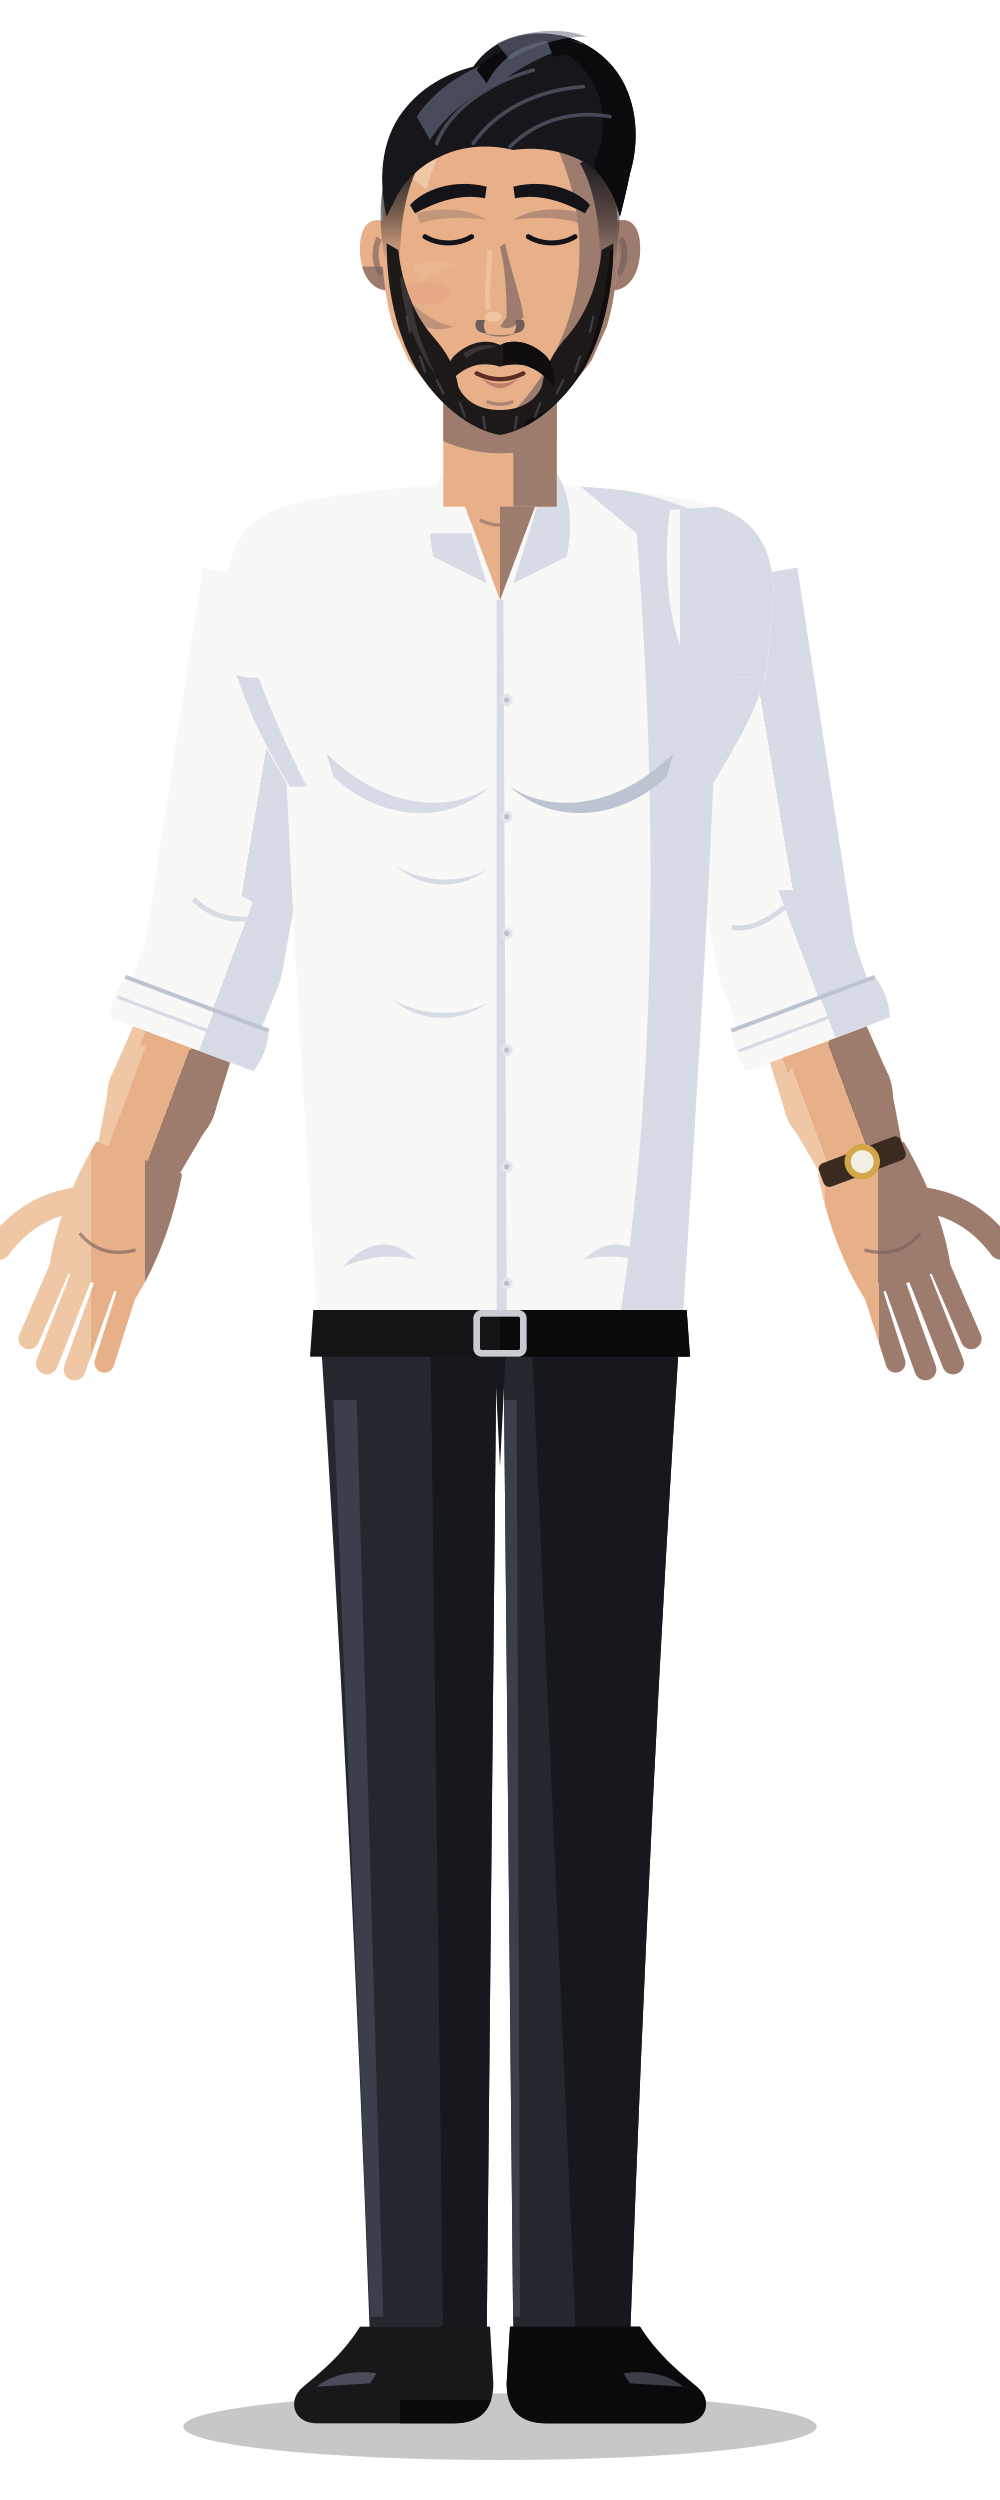
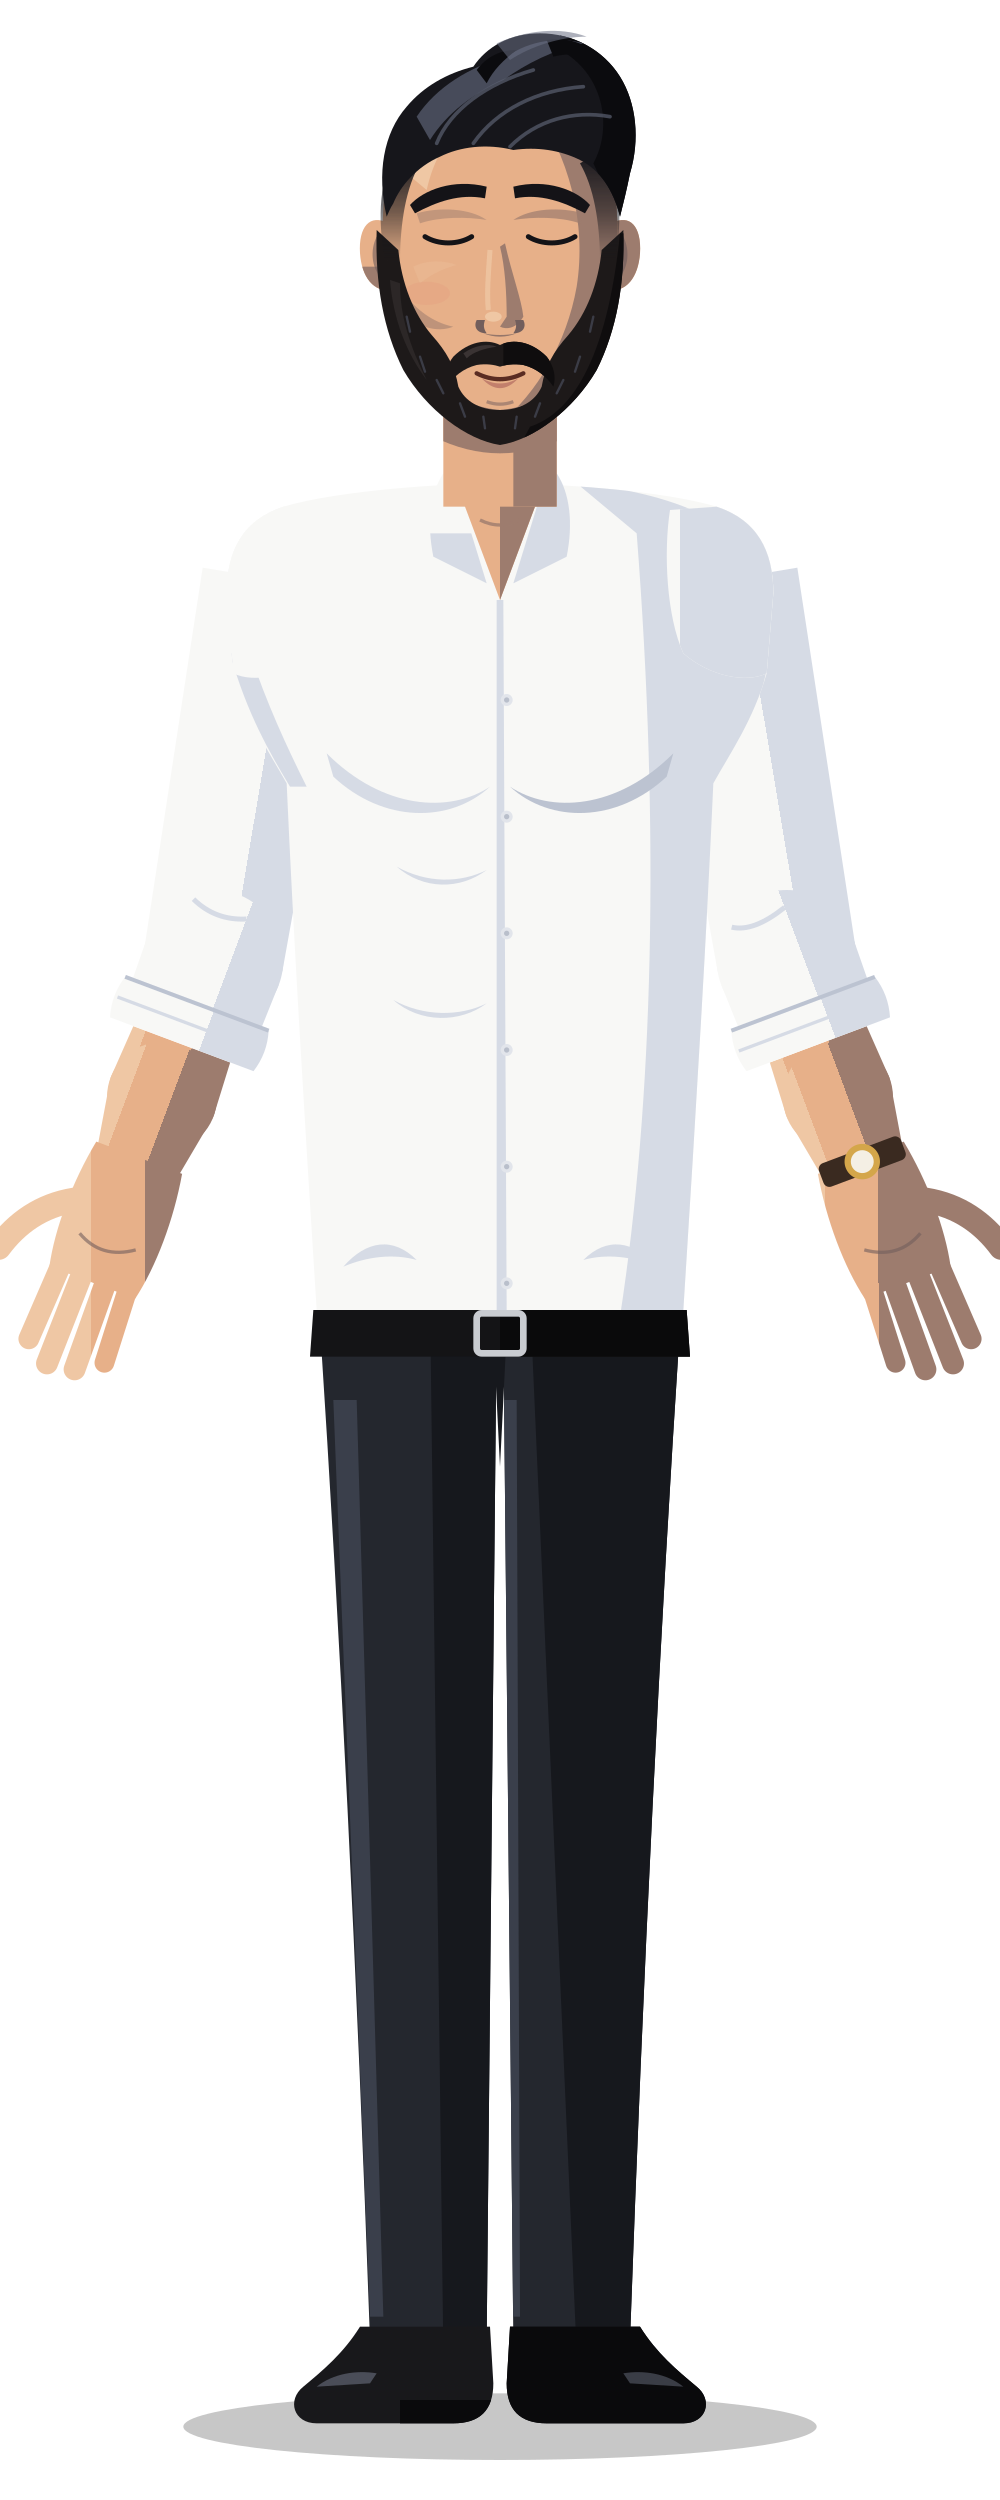
<svg xmlns="http://www.w3.org/2000/svg" viewBox="0 0 600 1500" width="600" height="1500">
  <defs>
    <linearGradient id="fade" x1="0" y1="0" x2="0" y2="1">
      <stop offset="0" stop-color="#16161b" stop-opacity="1" />
      <stop offset="0.55" stop-color="#16161b" stop-opacity="0.55" />
      <stop offset="1" stop-color="#16161b" stop-opacity="0" />
    </linearGradient>
    <clipPath id="c1">
      <path d="M192,796 L298,796 L292,1404 L222,1404 C214,1180 204,980 192,796 Z" />
    </clipPath>
    <clipPath id="c2">
      <path d="M 408,796 L 302,796 L 308,1404 L 378,1404 C 386,1180 396,980 408,796 Z" />
    </clipPath>
    <clipPath id="c3">
      <path d="M216,1396 L294,1396 L296,1430 C296,1446 288,1454 272,1454 L190,1454 C176,1454 172,1440 182,1432 C194,1422 206,1412 216,1396 Z" />
    </clipPath>
    <clipPath id="c4">
      <path d="M 384,1396 L 306,1396 L 304,1430 C 304,1446 312,1454 328,1454 L 410,1454 C 424,1454 428,1440 418,1432 C 406,1422 394,1412 384,1396 Z" />
    </clipPath>
    <linearGradient id="g5" gradientUnits="userSpaceOnUse" x1="73.1" y1="631.2" x2="133.1" y2="653.7">
      <stop offset="0" stop-color="#efc7a4" />
      <stop offset="0.14" stop-color="#efc7a4" />
      <stop offset="0.14" stop-color="#e7b089" />
      <stop offset="0.6" stop-color="#e7b089" />
      <stop offset="0.6" stop-color="#9d7c6e" />
      <stop offset="1" stop-color="#9d7c6e" />
    </linearGradient>
    <linearGradient id="g6" gradientUnits="userSpaceOnUse" x1="60.4" y1="678.0" x2="111.9" y2="697.3">
      <stop offset="0" stop-color="#efc7a4" />
      <stop offset="0.14" stop-color="#efc7a4" />
      <stop offset="0.14" stop-color="#e7b089" />
      <stop offset="0.6" stop-color="#e7b089" />
      <stop offset="0.6" stop-color="#9d7c6e" />
      <stop offset="1" stop-color="#9d7c6e" />
    </linearGradient>
    <linearGradient id="g7" gradientUnits="userSpaceOnUse" x1="104.1" y1="454.8" x2="189.9" y2="469.2">
      <stop offset="0" stop-color="#f8f8f6" />
      <stop offset="0.62" stop-color="#f8f8f6" />
      <stop offset="0.62" stop-color="#d6dbe5" />
      <stop offset="1" stop-color="#d6dbe5" />
    </linearGradient>
    <linearGradient id="g8" gradientUnits="userSpaceOnUse" x1="81.9" y1="580.6" x2="159.7" y2="609.8">
      <stop offset="0" stop-color="#f8f8f6" />
      <stop offset="0.62" stop-color="#f8f8f6" />
      <stop offset="0.62" stop-color="#d6dbe5" />
      <stop offset="1" stop-color="#d6dbe5" />
    </linearGradient>
    <linearGradient id="g9" gradientUnits="userSpaceOnUse" x1="70.5" y1="598.2" x2="156.7" y2="630.6">
      <stop offset="0" stop-color="#f8f8f6" />
      <stop offset="0.62" stop-color="#f8f8f6" />
      <stop offset="0.62" stop-color="#d6dbe5" />
      <stop offset="1" stop-color="#d6dbe5" />
    </linearGradient>
    <linearGradient id="g10" gradientUnits="userSpaceOnUse" x1="-26.2" y1="9.8" x2="26.2" y2="-9.8">
      <stop offset="0" stop-color="#efc7a4" />
      <stop offset="0.14" stop-color="#efc7a4" />
      <stop offset="0.14" stop-color="#e7b089" />
      <stop offset="0.6" stop-color="#e7b089" />
      <stop offset="0.6" stop-color="#9d7c6e" />
      <stop offset="1" stop-color="#9d7c6e" />
    </linearGradient>
    <linearGradient id="g11" gradientUnits="userSpaceOnUse" x1="466.9" y1="653.7" x2="526.9" y2="631.2">
      <stop offset="0" stop-color="#efc7a4" />
      <stop offset="0.14" stop-color="#efc7a4" />
      <stop offset="0.14" stop-color="#e7b089" />
      <stop offset="0.6" stop-color="#e7b089" />
      <stop offset="0.6" stop-color="#9d7c6e" />
      <stop offset="1" stop-color="#9d7c6e" />
    </linearGradient>
    <linearGradient id="g12" gradientUnits="userSpaceOnUse" x1="488.1" y1="697.3" x2="539.6" y2="678.0">
      <stop offset="0" stop-color="#efc7a4" />
      <stop offset="0.14" stop-color="#efc7a4" />
      <stop offset="0.14" stop-color="#e7b089" />
      <stop offset="0.6" stop-color="#e7b089" />
      <stop offset="0.6" stop-color="#9d7c6e" />
      <stop offset="1" stop-color="#9d7c6e" />
    </linearGradient>
    <linearGradient id="g13" gradientUnits="userSpaceOnUse" x1="410.1" y1="469.2" x2="495.9" y2="454.8">
      <stop offset="0" stop-color="#f8f8f6" />
      <stop offset="0.62" stop-color="#f8f8f6" />
      <stop offset="0.62" stop-color="#d6dbe5" />
      <stop offset="1" stop-color="#d6dbe5" />
    </linearGradient>
    <linearGradient id="g14" gradientUnits="userSpaceOnUse" x1="440.3" y1="609.8" x2="518.1" y2="580.6">
      <stop offset="0" stop-color="#f8f8f6" />
      <stop offset="0.62" stop-color="#f8f8f6" />
      <stop offset="0.62" stop-color="#d6dbe5" />
      <stop offset="1" stop-color="#d6dbe5" />
    </linearGradient>
    <linearGradient id="g15" gradientUnits="userSpaceOnUse" x1="443.3" y1="630.6" x2="529.5" y2="598.2">
      <stop offset="0" stop-color="#f8f8f6" />
      <stop offset="0.62" stop-color="#f8f8f6" />
      <stop offset="0.62" stop-color="#d6dbe5" />
      <stop offset="1" stop-color="#d6dbe5" />
    </linearGradient>
    <linearGradient id="g16" gradientUnits="userSpaceOnUse" x1="26.2" y1="-9.8" x2="-26.2" y2="9.8">
      <stop offset="0" stop-color="#efc7a4" />
      <stop offset="0.14" stop-color="#efc7a4" />
      <stop offset="0.14" stop-color="#e7b089" />
      <stop offset="0.6" stop-color="#e7b089" />
      <stop offset="0.6" stop-color="#9d7c6e" />
      <stop offset="1" stop-color="#9d7c6e" />
    </linearGradient>
    <clipPath id="c17">
      <path d="M300,290 C268,290 204,294 170,304 C146,312 136,330 136,356 L140,404 C148,432 162,452 172,470 C176,560 182,660 190,786 L410,786 C418,660 424,560 428,470 C438,452 452,432 460,404 L464,356 C464,330 454,312 430,304 C396,294 332,290 300,290 Z" />
    </clipPath>
    <clipPath id="c18">
      <path d="M276,296 L324,296 L300,360 Z" />
    </clipPath>
    <clipPath id="c19">
      <path d="M266,284 C258,296 256,314 260,334 L292,350 L276,298 Z" />
    </clipPath>
    <clipPath id="c20">
      <path d="M 334,284 C 342,296 344,314 340,334 L 308,350 L 324,298 Z" />
    </clipPath>
    <clipPath id="c21">
      <path d="M188,786 L412,786 L414,814 L186,814 Z" />
    </clipPath>
    <clipPath id="c22">
      <path d="M170,304 C146,312 136,330 136,356 L140,404 C152,410 174,406 190,392 C200,370 202,332 198,306 Z" />
    </clipPath>
    <clipPath id="c23">
      <path d="M 430,304 C 454,312 464,330 464,356 L 460,404 C 448,410 426,406 410,392 C 400,370 398,332 402,306 Z" />
    </clipPath>
    <clipPath id="c24">
      <path d="M233,134 C222,128 215,136 216,152 C217,166 224,176 236,174 Z" />
    </clipPath>
    <clipPath id="c25">
      <path d="M 367,134 C 378,128 385,136 384,152 C 383,166 376,176 364,174 Z" />
    </clipPath>
    <clipPath id="c26">
      <path d="M266,220 L266,304 L334,304 L334,220 Z" />
    </clipPath>
    <clipPath id="c27">
-       <path d="M300,64 C341,64 369,88 370,126 C372,152 370,176 364,196 L355,216 C343,234 324,247 300,249 C276,247 257,234 245,216 L236,196 C230,176 228,152 230,126 C231,88 259,64 300,64 Z" />
+       <path d="M300,64 C341,64 369,88 370,126 C372,152 368,176 360,196 L351,214 C340,232 322,244 300,246 C278,244 260,232 249,214 L240,196 C232,176 228,152 230,126 C231,88 259,64 300,64 Z" />
    </clipPath>
    <clipPath id="c28">
-       <path d="M232,146 C232,174 238,200 249,220 C262,242 282,258 300,261 C318,258 338,242 351,220 C362,200 368,174 368,146 L361,150 C359,170 352,188 341,201 C332,211 327,220 325,232 C321,241 312,246 300,246 C288,246 279,241 275,232 C273,220 268,211 259,201 C248,188 241,170 239,150 Z" />
+       <path d="M226,138 C225,170 230,198 242,222 C256,246 280,264 300,267 C320,264 344,246 358,222 C370,198 375,170 374,138 L361,150 C359,170 352,188 341,201 C332,211 327,220 325,232 C321,241 312,246 300,246 C288,246 279,241 275,232 C273,220 268,211 259,201 C248,188 241,170 239,150 Z" />
    </clipPath>
    <clipPath id="c29">
      <path d="M272,214 C281,205 292,203 300,207 C308,203 319,205 328,214 C332,219 334,226 332,232 C328,226 322,221 314,219 C308,218 303,219 300,220 C297,219 292,218 286,219 C278,221 272,226 268,232 C266,226 268,219 272,214 Z" />
    </clipPath>
    <clipPath id="c30">
      <path d="M232,130 C226,104 230,80 244,64 C254,52 268,44 284,40 C292,28 306,20 324,20 C344,20 362,30 372,46 C382,62 384,84 378,104 C376,114 374,122 372,130 C368,114 360,102 348,96 C336,90 322,88 308,90 C292,86 276,88 264,94 C250,100 240,112 236,122 C234,125 233,128 232,130 Z" />
    </clipPath>
  </defs>
  <ellipse cx="300" cy="1456" rx="190" ry="20" fill="#000" opacity="0.22" />
  <path d="M192,796 L298,796 L292,1404 L222,1404 C214,1180 204,980 192,796 Z" fill="#24272e" />
  <g clip-path="url(#c1)">
    <path d="M258,780 L304,780 L300,1412 L266,1412 Z" fill="#16181d" />
    <path d="M200,840 L214,840 L230,1390 L222,1390 Z" fill="#3a3f4b" />
  </g>
  <path d="M 408,796 L 302,796 L 308,1404 L 378,1404 C 386,1180 396,980 408,796 Z" fill="#24272e" />
  <g clip-path="url(#c2)">
    <path d="M318,780 L420,780 L420,1412 L346,1412 Z" fill="#16181d" />
    <path d="M 310,840 L 302,840 L 306,1390 L 312,1390 Z" fill="#3a3f4b" />
  </g>
  <path d="M296,800 L300,880 L304,800 Z" fill="#16181d" />
  <path d="M216,1396 L294,1396 L296,1430 C296,1446 288,1454 272,1454 L190,1454 C176,1454 172,1440 182,1432 C194,1422 206,1412 216,1396 Z" fill="#18181b" />
  <g clip-path="url(#c3)">
    <path d="M240,1440 L300,1440 L300,1460 L240,1460 Z" fill="#0a0a0c" />
    <path d="M190,1432 C200,1424 214,1422 226,1424 L222,1430 Z" fill="#4a4d58" />
  </g>
  <path d="M 384,1396 L 306,1396 L 304,1430 C 304,1446 312,1454 328,1454 L 410,1454 C 424,1454 428,1440 418,1432 C 406,1422 394,1412 384,1396 Z" fill="#18181b" />
  <g clip-path="url(#c4)">
    <path d="M300,1380 L440,1380 L440,1460 L300,1460 Z" fill="#0a0a0c" />
    <path d="M 410,1432 C 400,1424 386,1422 374,1424 L 378,1430 Z" fill="#3a3d46" />
  </g>
  <path d="M80.0,615.7 L66.3,646.7 L128.1,669.8 L138.1,637.5 Z" fill="url(#g5)" />
  <circle cx="97.2" cy="658.3" r="33.0" fill="url(#g6)" />
  <path d="M66.3,646.7 L54.5,709.4 L95.7,724.8 L128.1,669.8 Z" fill="url(#g6)" />
  <path d="M121.6,340.6 L86.6,569.1 L169.4,582.9 L210.4,355.4 Z" fill="url(#g7)" />
  <circle cx="128.0" cy="576.0" r="42.0" fill="url(#g8)" />
  <path d="M88.7,561.3 L75.2,600.0 L152.0,628.8 L167.3,590.7 Z" fill="url(#g8)" />
  <path d="M161.2,618.4 Q160.4,632.0 152.1,642.7 L66.0,610.4 Q66.8,596.8 75.1,586.1 Z" fill="url(#g9)" />
  <path d="M161.2,618.4 L75.1,586.1" stroke="#bcc3d1" stroke-width="2.4" />
  <path d="M156.7,630.6 L70.5,598.2" stroke="#d6dbe5" stroke-width="2" />
  <path d="M116.1,539.5 q13.1,12.9 31.8,11.9" fill="none" stroke="#d6dbe5" stroke-width="3" />
  <g transform="translate(80.0,704.0) rotate(20.6)">
    <g transform="scale(1.25,1.25)">
      <path d="M-22,-8 C-26,14 -26,38 -22,56 L22,56 C26,38 26,14 22,-8 Z" fill="url(#g10)" />
      <path d="M-17,52 L-19.0,92" stroke="url(#g10)" stroke-width="10" stroke-linecap="round" />
      <path d="M-6,52 L-6.7,100" stroke="url(#g10)" stroke-width="10.5" stroke-linecap="round" />
      <path d="M6,52 L6.7,98" stroke="url(#g10)" stroke-width="10.5" stroke-linecap="round" />
      <path d="M17,52 L19.0,90" stroke="url(#g10)" stroke-width="9.5" stroke-linecap="round" />
      <path d="M-22,22 C-36,30 -44,42 -48,56" stroke="url(#g10)" stroke-width="12" stroke-linecap="round" fill="none" />
      <path d="M-14,36 Q0,44 14,34" fill="none" stroke="#725e5c" stroke-width="1.6" opacity="0.6" />
    </g>
  </g>
  <path d="M461.9,637.5 L471.9,669.8 L533.7,646.7 L520.0,615.7 Z" fill="url(#g11)" />
  <circle cx="502.8" cy="658.3" r="33.0" fill="url(#g12)" />
  <path d="M471.9,669.8 L504.3,724.8 L545.5,709.4 L533.7,646.7 Z" fill="url(#g12)" />
  <path d="M389.6,355.4 L430.6,582.9 L513.4,569.1 L478.4,340.6 Z" fill="url(#g13)" />
  <circle cx="472.0" cy="576.0" r="42.0" fill="url(#g14)" />
  <path d="M432.7,590.7 L448.0,628.8 L524.8,600.0 L511.3,561.3 Z" fill="url(#g14)" />
  <path d="M524.9,586.1 Q533.2,596.8 534.0,610.4 L447.9,642.7 Q439.6,632.0 438.8,618.4 Z" fill="url(#g15)" />
  <path d="M524.9,586.1 L438.8,618.4" stroke="#bcc3d1" stroke-width="2.4" />
  <path d="M529.5,598.2 L443.3,630.6" stroke="#d6dbe5" stroke-width="2" />
  <path d="M439.0,556.3 q13.1,3.1 31.8,-11.9" fill="none" stroke="#d6dbe5" stroke-width="3" />
  <g transform="translate(520.0,704.0) rotate(-20.6)">
    <g transform="scale(-1.25,1.25)">
      <path d="M-22,-8 C-26,14 -26,38 -22,56 L22,56 C26,38 26,14 22,-8 Z" fill="url(#g16)" />
      <path d="M-17,52 L-19.0,92" stroke="url(#g16)" stroke-width="10" stroke-linecap="round" />
      <path d="M-6,52 L-6.7,100" stroke="url(#g16)" stroke-width="10.5" stroke-linecap="round" />
      <path d="M6,52 L6.7,98" stroke="url(#g16)" stroke-width="10.5" stroke-linecap="round" />
      <path d="M17,52 L19.0,90" stroke="url(#g16)" stroke-width="9.5" stroke-linecap="round" />
      <path d="M-22,22 C-36,30 -44,42 -48,56" stroke="url(#g16)" stroke-width="12" stroke-linecap="round" fill="none" />
      <path d="M-14,36 Q0,44 14,34" fill="none" stroke="#725e5c" stroke-width="1.6" opacity="0.6" />
      <rect x="-21" y="-12" width="42" height="12" rx="3" fill="#3a2a20" />
      <circle cx="0" cy="-6" r="8.5" fill="#d4a64a" />
      <circle cx="0" cy="-6" r="5.5" fill="#f4efe4" />
    </g>
  </g>
  <path d="M300,290 C268,290 204,294 170,304 C146,312 136,330 136,356 L140,404 C148,432 162,452 172,470 C176,560 182,660 190,786 L410,786 C418,660 424,560 428,470 C438,452 452,432 460,404 L464,356 C464,330 454,312 430,304 C396,294 332,290 300,290 Z" fill="#f8f8f6" />
  <g clip-path="url(#c17)">
    <path d="M346,290 C406,296 466,316 464,374 C460,422 444,450 430,474 L414,790 L372,790 C392,660 396,500 382,320 Z" fill="#d6dbe5" />
    <path d="M138,392 C148,428 162,452 174,472 L184,472 C172,448 160,422 150,392 Z" fill="#d6dbe5" />
  </g>
  <path d="M196,452 C230,486 270,488 294,472 C270,494 230,494 200,466 Z" fill="#d6dbe5" />
  <path d="M404,452 C370,486 330,488 306,472 C330,494 370,494 400,466 Z" fill="#bcc3d1" />
  <path d="M236,600 C254,610 276,610 292,602 C276,614 252,614 236,600 Z" fill="#d6dbe5" />
  <path d="M206,760 C220,744 236,742 250,756 C236,752 220,754 206,760 Z" fill="#d6dbe5" />
  <path d="M350,756 C364,742 380,744 394,760 C380,754 364,752 350,756 Z" fill="#d6dbe5" />
  <path d="M238,520 C256,530 276,530 292,522 C276,534 254,534 238,520 Z" fill="#d6dbe5" />
  <path d="M276,296 L324,296 L300,360 Z" fill="#e7b089" />
  <g clip-path="url(#c18)">
    <path d="M300,290 L330,290 L300,364 Z" fill="#9d7c6e" />
  </g>
  <path d="M288,312 Q300,318 312,312" fill="none" stroke="#9d7c6e" stroke-width="2" opacity="0.8" />
  <path d="M266,284 C258,296 256,314 260,334 L292,350 L276,298 Z" fill="#f8f8f6" />
  <g clip-path="url(#c19)">
    <path d="M256,320 L292,320 L292,352 L256,352 Z" fill="#d6dbe5" />
  </g>
  <path d="M 334,284 C 342,296 344,314 340,334 L 308,350 L 324,298 Z" fill="#f8f8f6" />
  <g clip-path="url(#c20)">
    <path d="M 334,284 C 342,296 344,314 340,334 L 308,350 L 324,298 Z" fill="#d6dbe5" />
  </g>
  <path d="M268,286 Q300,280 332,286 L326,292 Q300,288 274,292 Z" fill="#d6dbe5" />
  <path d="M298,360 L302,360 L304,786 L298,786 Z" fill="#d6dbe5" />
  <circle cx="304" cy="420" r="3.6" fill="#e2e5eb" />
  <circle cx="304" cy="420" r="1.6" fill="#b9bfcb" />
  <circle cx="304" cy="490" r="3.6" fill="#e2e5eb" />
  <circle cx="304" cy="490" r="1.6" fill="#b9bfcb" />
  <circle cx="304" cy="560" r="3.6" fill="#e2e5eb" />
  <circle cx="304" cy="560" r="1.6" fill="#b9bfcb" />
  <circle cx="304" cy="630" r="3.6" fill="#e2e5eb" />
  <circle cx="304" cy="630" r="1.6" fill="#b9bfcb" />
  <circle cx="304" cy="700" r="3.6" fill="#e2e5eb" />
  <circle cx="304" cy="700" r="1.6" fill="#b9bfcb" />
  <circle cx="304" cy="770" r="3.6" fill="#e2e5eb" />
  <circle cx="304" cy="770" r="1.6" fill="#b9bfcb" />
  <path d="M188,786 L412,786 L414,814 L186,814 Z" fill="#141416" />
  <g clip-path="url(#c21)">
    <path d="M300,780 L420,780 L420,820 L300,820 Z" fill="#0a0a0b" />
  </g>
  <rect x="286" y="788" width="28" height="24" rx="3" fill="none" stroke="#c9ccd1" stroke-width="4" />
  <path d="M170,304 C146,312 136,330 136,356 L140,404 C152,410 174,406 190,392 C200,370 202,332 198,306 Z" fill="#f8f8f6" />
  <path d="M 430,304 C 454,312 464,330 464,356 L 460,404 C 448,410 426,406 410,392 C 400,370 398,332 402,306 Z" fill="#f8f8f6" />
  <g clip-path="url(#c23)">
    <path d="M408,290 L470,290 L470,420 L408,420 Z" fill="#d6dbe5" />
  </g>
  <path d="M233,134 C222,128 215,136 216,152 C217,166 224,176 236,174 Z" fill="#e7b089" />
  <g clip-path="url(#c24)">
    <path d="M200,160 L240,160 L240,190 L200,190 Z" fill="#9d7c6e" />
  </g>
  <path d="M 367,134 C 378,128 385,136 384,152 C 383,166 376,176 364,174 Z" fill="#e7b089" />
  <g clip-path="url(#c25)">
    <path d="M360,120 L400,120 L400,190 L360,190 Z" fill="#9d7c6e" />
  </g>
  <path d="M226,142 C222,150 223,160 228,166 L230,164 C227,158 226,150 229,144 Z" fill="#725e5c" opacity="0.6" />
  <path d="M 374,142 C 378,150 377,160 372,166 L 370,164 C 373,158 374,150 371,144 Z" fill="#725e5c" opacity="0.7" />
  <path d="M266,220 L266,304 L334,304 L334,220 Z" fill="#e7b089" />
  <g clip-path="url(#c26)">
    <path d="M308,210 L340,210 L340,310 L308,310 Z" fill="#9d7c6e" />
    <path d="M260,210 L340,210 L340,262 Q300,282 260,262 Z" fill="#9d7c6e" />
  </g>
-   <path d="M300,64 C341,64 369,88 370,126 C372,152 370,176 364,196 L355,216 C343,234 324,247 300,249 C276,247 257,234 245,216 L236,196 C230,176 228,152 230,126 C231,88 259,64 300,64 Z" fill="#e7b089" />
+   <path d="M300,64 C341,64 369,88 370,126 C372,152 368,176 360,196 L351,214 C340,232 322,244 300,246 C278,244 260,232 249,214 L240,196 C232,176 228,152 230,126 C231,88 259,64 300,64 Z" fill="#e7b089" />
  <g clip-path="url(#c27)">
    <path d="M318,60 C352,70 376,96 376,130 C378,170 368,204 350,228 C336,244 318,252 300,254 C322,236 340,206 346,172 C352,134 342,94 318,60 Z" fill="#9d7c6e" />
    <path d="M244,104 C250,86 264,74 282,70 C268,82 260,96 256,114 Z" fill="#efc7a4" />
  </g>
  <path d="M248,160 C256,156 266,156 274,159 C266,161 258,165 252,170 Z" fill="#efc7a4" opacity="0.25" />
  <path d="M244,178 C252,188 262,194 272,196 C262,200 250,196 244,188 Z" fill="#9d7c6e" opacity="0.55" />
  <ellipse cx="256" cy="176" rx="14" ry="7" fill="#e07e70" opacity="0.14" />
  <path d="M246,123 C254,114 272,107 292,112 L291,119 C276,116 262,121 249,128 Z" fill="#141317" />
  <path d="M 354,123 C 346,114 328,107 308,112 L 309,119 C 324,116 338,121 351,128 Z" fill="#141317" />
  <path d="M250,128 C264,124 282,125 292,132 C280,130 264,130 252,134 Z" fill="#9d7c6e" opacity="0.5" />
  <path d="M 350,128 C 336,124 318,125 308,132 C 320,130 336,130 348,134 Z" fill="#9d7c6e" opacity="0.7" />
  <path d="M255,142 C263,147 275,147 283,142" fill="none" stroke="#141317" stroke-width="3.0" stroke-linecap="round" stroke-linejoin="round" opacity="1.0" />
  <path d="M317,142 C325,147 337,147 345,142" fill="none" stroke="#141317" stroke-width="3.0" stroke-linecap="round" stroke-linejoin="round" opacity="1.0" />
  <path d="M303,146 C307,164 313,180 314,190 C310,197 304,198 300,196 L304,190 C304,176 303,160 300,148 Z" fill="#9d7c6e" />
  <path d="M286,192 C284,196 286,200 292,200 C290,197 290,195 291,192 Z" fill="#725e5c" />
  <path d="M314,192 C316,196 314,200 308,200 C310,197 310,195 309,192 Z" fill="#725e5c" />
  <path d="M290,200 Q300,204 310,200 Q300,202 290,200 Z" fill="#725e5c" opacity="0.7" />
  <ellipse cx="296" cy="190" rx="5" ry="3" fill="#efc7a4" />
  <path d="M294,150 C293,164 292,176 293,186" fill="none" stroke="#efc7a4" stroke-width="3" opacity="0.8" />
-   <path d="M232,146 C232,174 238,200 249,220 C262,242 282,258 300,261 C318,258 338,242 351,220 C362,200 368,174 368,146 L361,150 C359,170 352,188 341,201 C332,211 327,220 325,232 C321,241 312,246 300,246 C288,246 279,241 275,232 C273,220 268,211 259,201 C248,188 241,170 239,150 Z" fill="#1d1919" />
+   <path d="M226,138 C225,170 230,198 242,222 C256,246 280,264 300,267 C320,264 344,246 358,222 C370,198 375,170 374,138 L361,150 C359,170 352,188 341,201 C332,211 327,220 325,232 C321,241 312,246 300,246 C288,246 279,241 275,232 C273,220 268,211 259,201 C248,188 241,170 239,150 Z" fill="#1d1919" />
  <g clip-path="url(#c28)">
-     <path d="M316,252 C340,244 360,216 366,150 L380,150 L380,280 L300,280 Z" fill="#0f0d0e" />
-     <path d="M240,166 C242,190 250,210 262,226 C252,206 246,188 246,168 Z" fill="#3a3333" />
+     <path d="M318,256 C342,248 364,218 372,140 L390,140 L390,290 L300,290 Z" fill="#0f0d0e" />
+     <path d="M234,168 C236,192 244,212 256,228 C246,208 240,190 240,170 Z" fill="#2c2727" />
  </g>
  <path d="M252,214 l3,9" fill="none" stroke="#474b5a" stroke-width="1.4" stroke-linecap="round" stroke-linejoin="round" opacity="0.7" />
  <path d="M262,228 l4,8" fill="none" stroke="#474b5a" stroke-width="1.4" stroke-linecap="round" stroke-linejoin="round" opacity="0.7" />
  <path d="M276,242 l3,8" fill="none" stroke="#474b5a" stroke-width="1.4" stroke-linecap="round" stroke-linejoin="round" opacity="0.7" />
  <path d="M290,250 l1,7" fill="none" stroke="#474b5a" stroke-width="1.4" stroke-linecap="round" stroke-linejoin="round" opacity="0.7" />
  <path d="M244,190 l2,9" fill="none" stroke="#474b5a" stroke-width="1.4" stroke-linecap="round" stroke-linejoin="round" opacity="0.7" />
  <path d="M310,250 l-1,7" fill="none" stroke="#474b5a" stroke-width="1.4" stroke-linecap="round" stroke-linejoin="round" opacity="0.7" />
  <path d="M324,242 l-3,8" fill="none" stroke="#474b5a" stroke-width="1.4" stroke-linecap="round" stroke-linejoin="round" opacity="0.7" />
  <path d="M338,228 l-4,8" fill="none" stroke="#474b5a" stroke-width="1.4" stroke-linecap="round" stroke-linejoin="round" opacity="0.7" />
  <path d="M348,214 l-3,9" fill="none" stroke="#474b5a" stroke-width="1.4" stroke-linecap="round" stroke-linejoin="round" opacity="0.7" />
  <path d="M356,190 l-2,9" fill="none" stroke="#474b5a" stroke-width="1.4" stroke-linecap="round" stroke-linejoin="round" opacity="0.7" />
  <path d="M272,214 C281,205 292,203 300,207 C308,203 319,205 328,214 C332,219 334,226 332,232 C328,226 322,221 314,219 C308,218 303,219 300,220 C297,219 292,218 286,219 C278,221 272,226 268,232 C266,226 268,219 272,214 Z" fill="#1d1919" />
  <g clip-path="url(#c29)">
    <path d="M302,200 L340,200 L340,236 L302,236 Z" fill="#0f0d0e" />
    <path d="M278,212 C285,207 293,206 298,208 C291,209 284,211 280,215 Z" fill="#3a3333" />
  </g>
  <path d="M286,224 Q300,231 314,224" fill="none" stroke="#5a2c22" stroke-width="2.6" stroke-linecap="round" />
  <path d="M289,227 Q300,238.8 311,227 Q300,233.1 289,227 Z" fill="#c27f6c" />
  <path d="M292,241 Q300,244 308,241" fill="none" stroke="#9d7c6e" stroke-width="2" opacity="0.8" />
  <path d="M231,156 C226,130 228,106 238,90 L252,98 C244,112 240,132 240,158 Z" fill="url(#fade)" />
  <path d="M 369,156 C 374,130 372,106 362,90 L 348,98 C 356,112 360,132 360,158 Z" fill="url(#fade)" />
  <path d="M232,130 C226,104 230,80 244,64 C254,52 268,44 284,40 C292,28 306,20 324,20 C344,20 362,30 372,46 C382,62 384,84 378,104 C376,114 374,122 372,130 C368,114 360,102 348,96 C336,90 322,88 308,90 C292,86 276,88 264,94 C250,100 240,112 236,122 C234,125 233,128 232,130 Z" fill="#16161b" />
  <g clip-path="url(#c30)">
    <path d="M336,18 C368,24 388,52 384,84 C382,104 376,118 372,132 L356,98 C368,76 362,44 336,30 Z" fill="#0b0b0e" />
    <path d="M250,70 C262,52 282,40 304,34 C318,24 336,22 350,26 C332,30 316,38 302,48 C284,56 268,68 258,84 Z" fill="#474b5a" />
  </g>
  <path d="M262,86 C270,66 292,50 320,42" fill="none" stroke="#5a5f70" stroke-width="2.2" stroke-linecap="round" stroke-linejoin="round" opacity="0.7" />
  <path d="M284,86 C298,66 322,54 350,52" fill="none" stroke="#5a5f70" stroke-width="2.2" stroke-linecap="round" stroke-linejoin="round" opacity="0.7" />
  <path d="M306,88 C322,72 344,66 366,70" fill="none" stroke="#5a5f70" stroke-width="2.2" stroke-linecap="round" stroke-linejoin="round" opacity="0.7" />
  <path d="M286,42 C292,34 300,30 310,30 C302,36 296,42 292,50 Z" fill="#0b0b0e" />
  <path d="M328,24 C340,22 352,26 360,34 C350,32 340,32 332,34 Z" fill="#0b0b0e" />
  <path d="M298,26 C316,18 336,16 352,22 C336,22 318,28 306,36 Z" fill="#6a7083" opacity="0.55" />
</svg>
